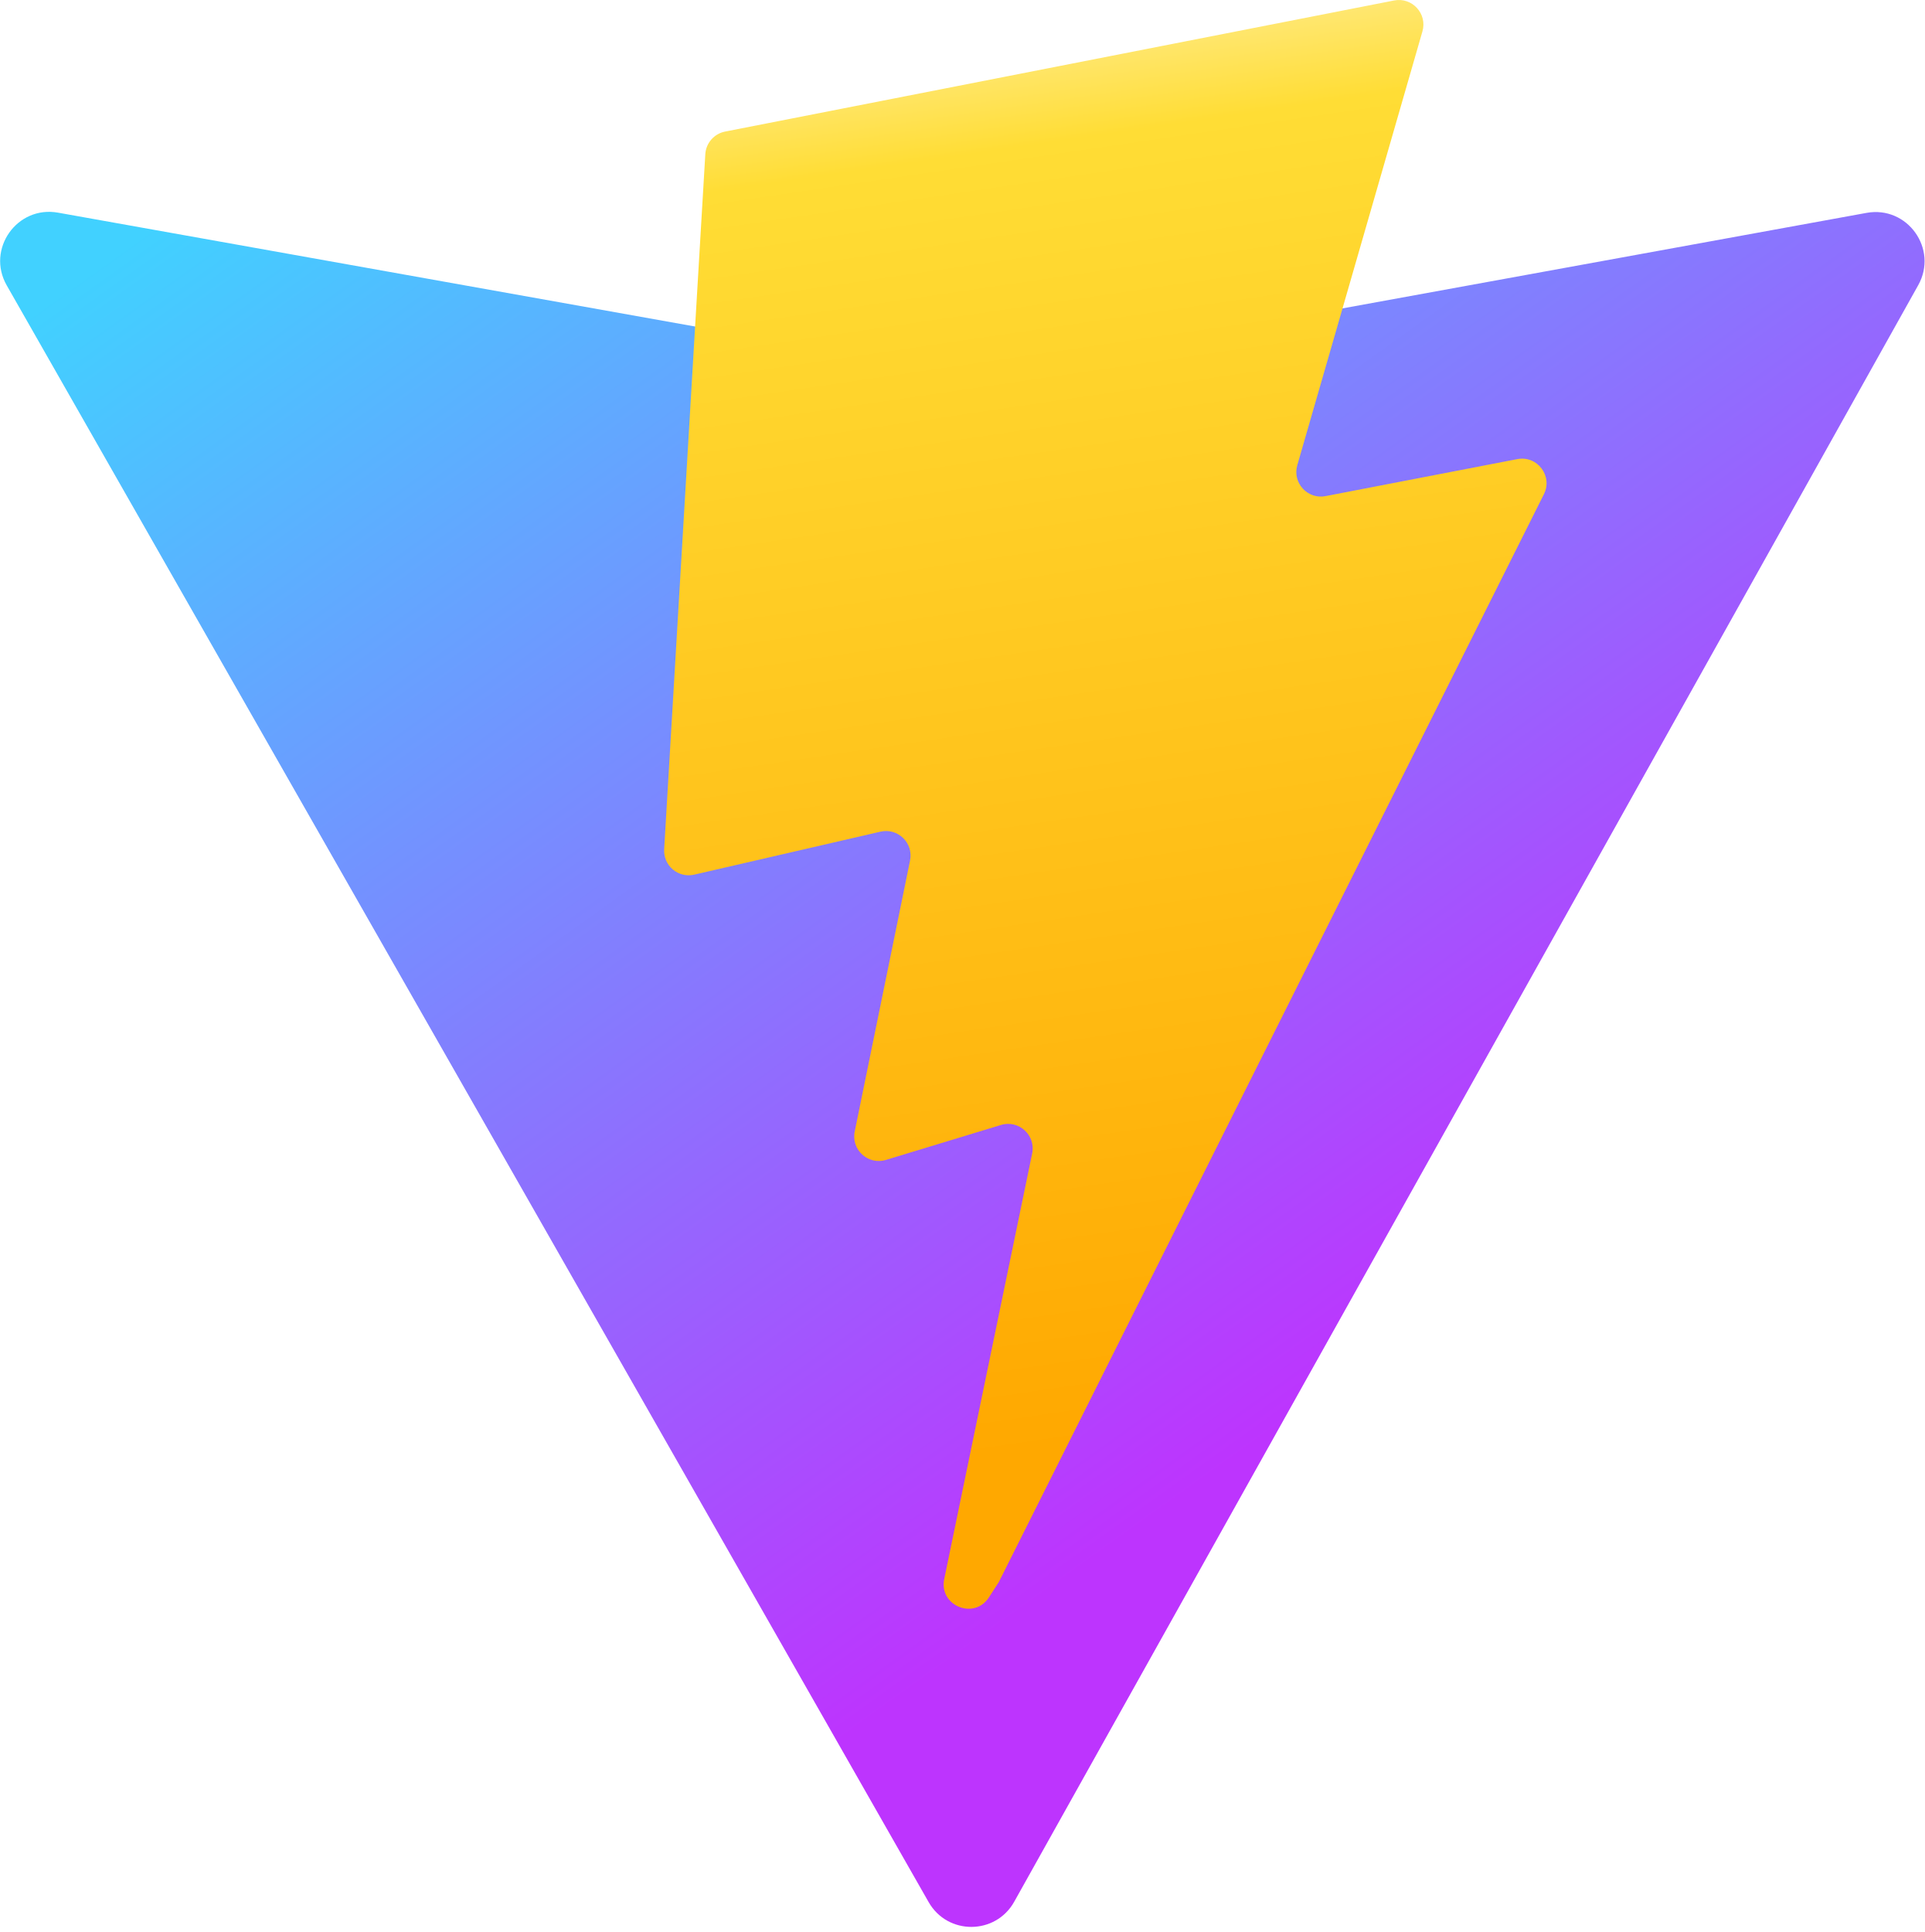
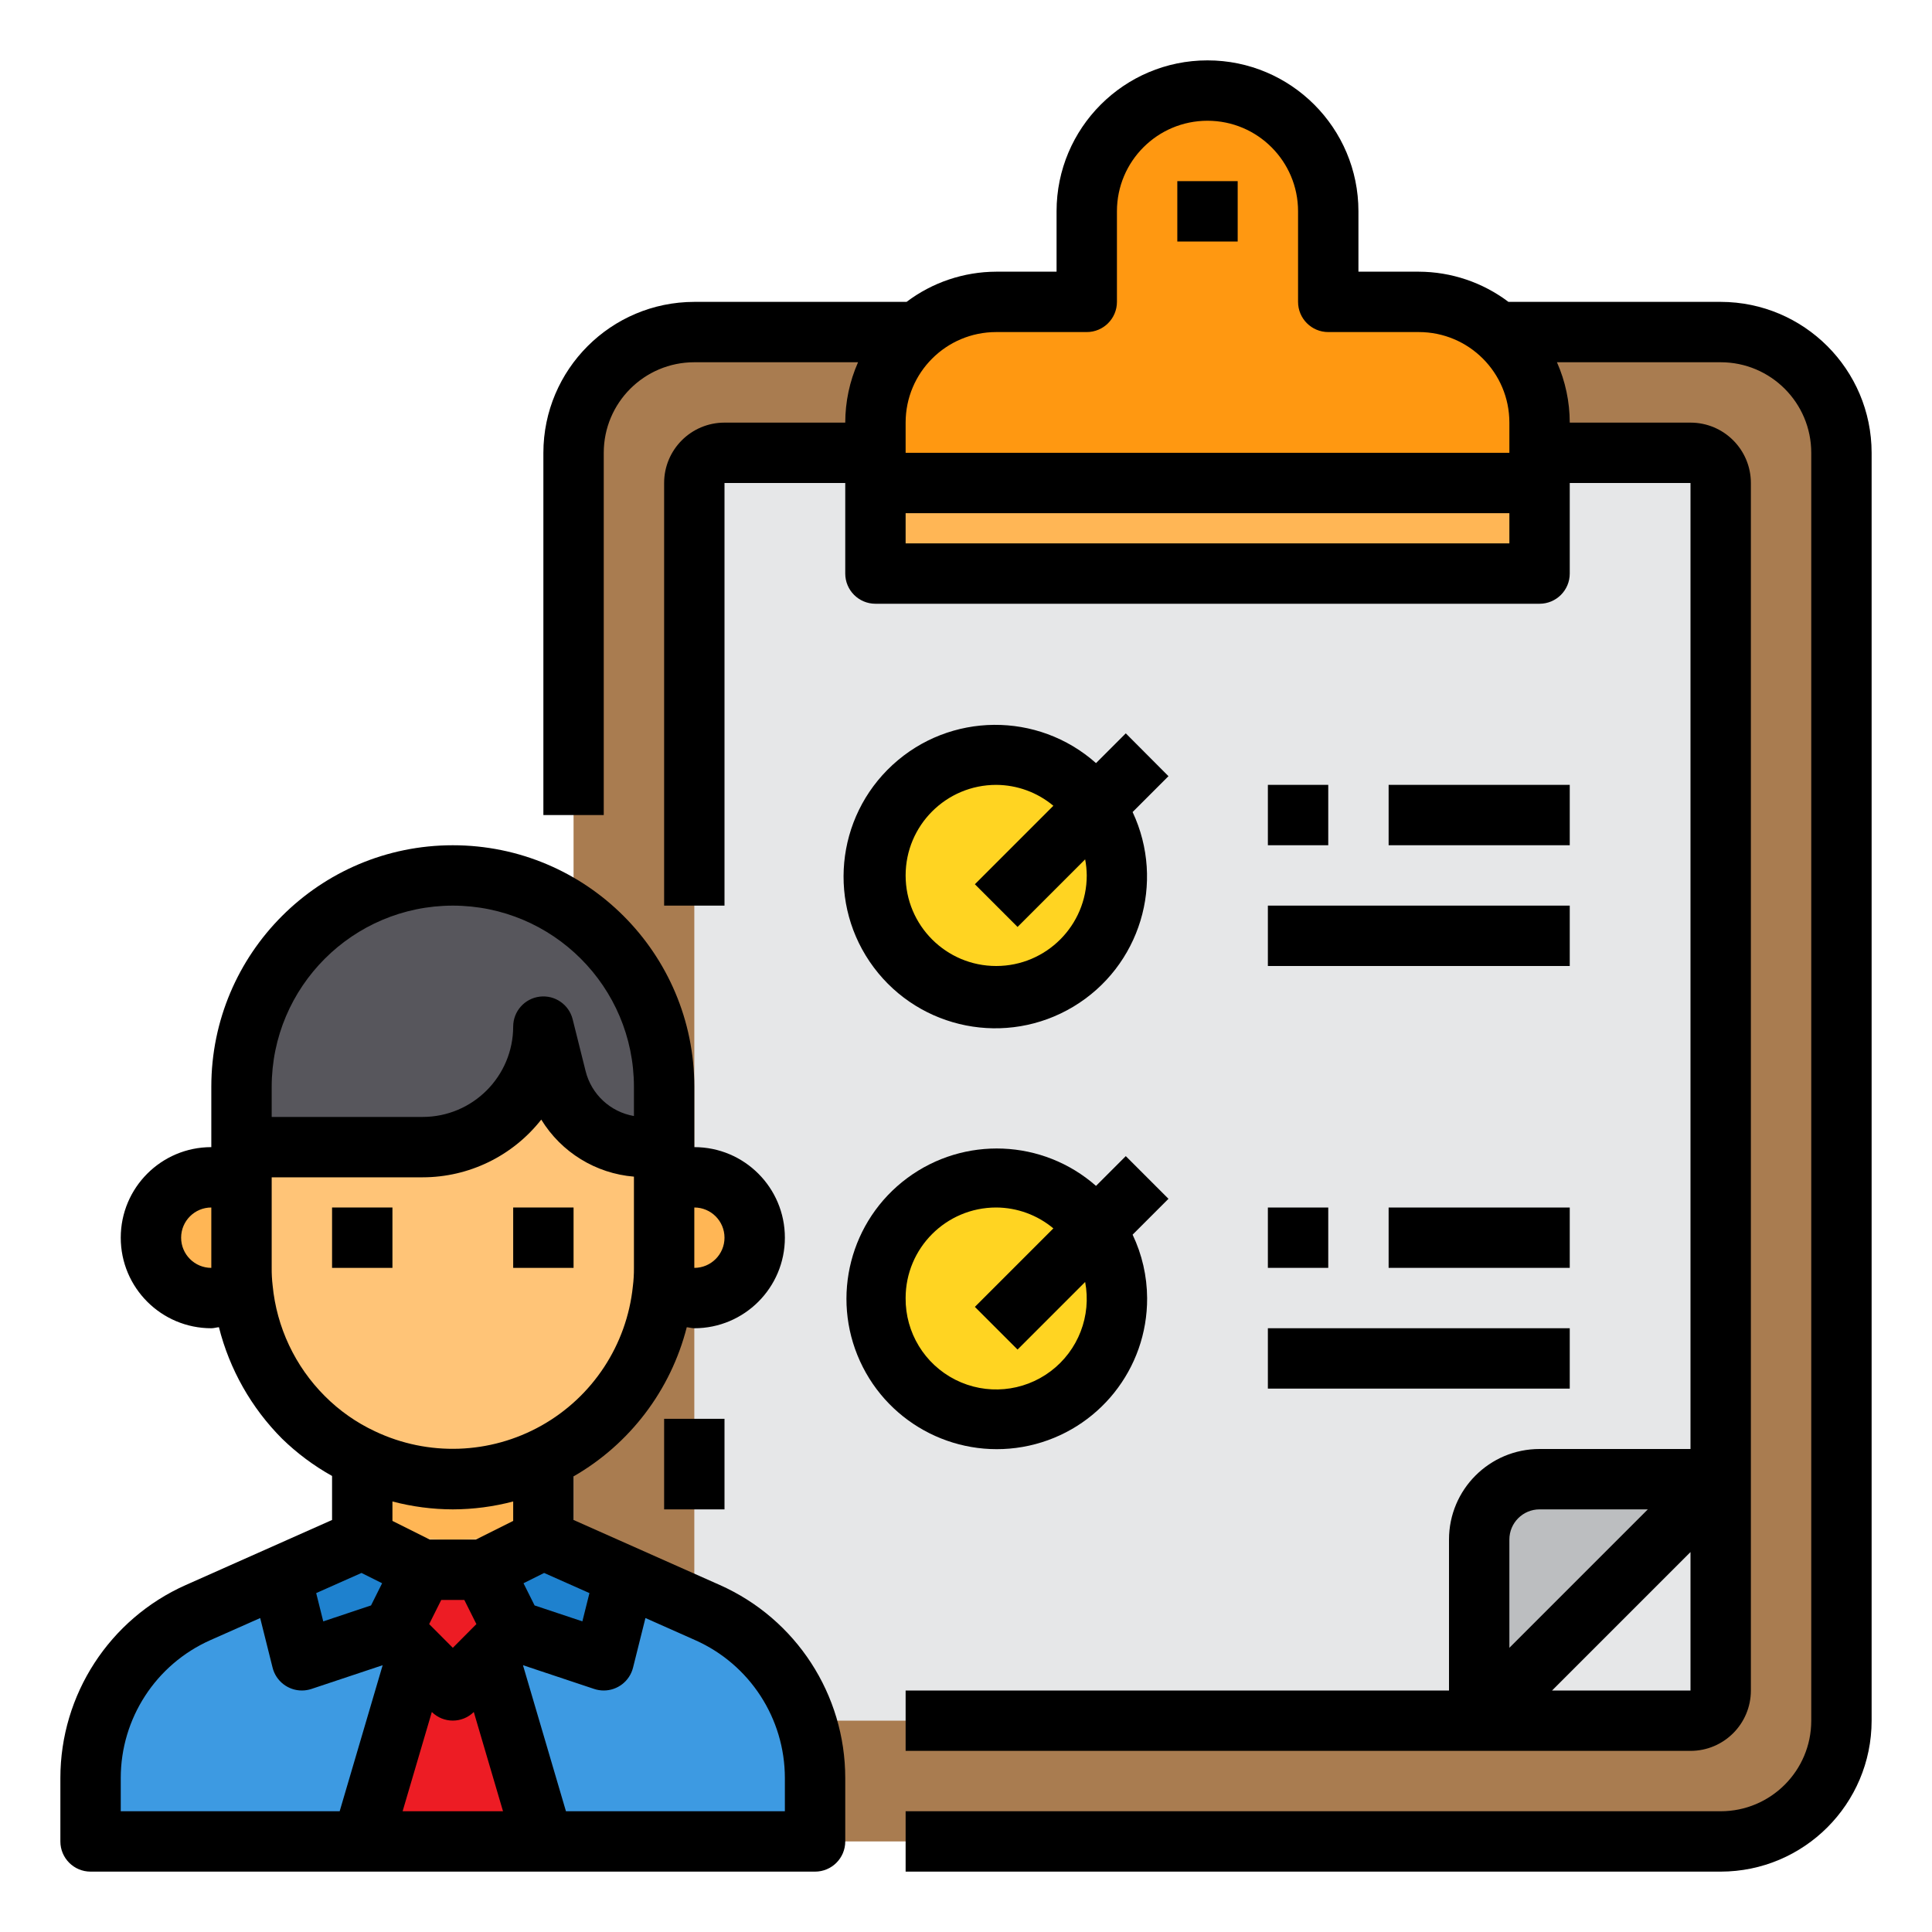
- <svg xmlns="http://www.w3.org/2000/svg" aria-hidden="true" role="img" class="iconify iconify--logos" width="31.88" height="32" preserveAspectRatio="xMidYMid meet" viewBox="0 0 256 257">
-   <defs>
-     <linearGradient id="IconifyId1813088fe1fbc01fb466" x1="-.828%" x2="57.636%" y1="7.652%" y2="78.411%">
-       <stop offset="0%" stop-color="#41D1FF" />
-       <stop offset="100%" stop-color="#BD34FE" />
-     </linearGradient>
-     <linearGradient id="IconifyId1813088fe1fbc01fb467" x1="43.376%" x2="50.316%" y1="2.242%" y2="89.03%">
-       <stop offset="0%" stop-color="#FFEA83" />
-       <stop offset="8.333%" stop-color="#FFDD35" />
-       <stop offset="100%" stop-color="#FFA800" />
-     </linearGradient>
-   </defs>
-   <path fill="url(#IconifyId1813088fe1fbc01fb466)" d="M255.153 37.938L134.897 252.976c-2.483 4.44-8.862 4.466-11.382.048L.875 37.958c-2.746-4.814 1.371-10.646 6.827-9.67l120.385 21.517a6.537 6.537 0 0 0 2.322-.004l117.867-21.483c5.438-.991 9.574 4.796 6.877 9.62Z" />
-   <path fill="url(#IconifyId1813088fe1fbc01fb467)" d="M185.432.063L96.44 17.501a3.268 3.268 0 0 0-2.634 3.014l-5.474 92.456a3.268 3.268 0 0 0 3.997 3.378l24.777-5.718c2.318-.535 4.413 1.507 3.936 3.838l-7.361 36.047c-.495 2.426 1.782 4.5 4.151 3.78l15.304-4.649c2.372-.72 4.652 1.36 4.15 3.788l-11.698 56.621c-.732 3.542 3.979 5.473 5.943 2.437l1.313-2.028l72.516-144.72c1.215-2.423-.88-5.186-3.54-4.672l-25.505 4.922c-2.396.462-4.435-1.77-3.759-4.114l16.646-57.705c.677-2.35-1.37-4.583-3.769-4.113Z" />
+ <svg xmlns="http://www.w3.org/2000/svg" viewBox="0 0 64 64" id="resume">
+   <g>
+     <rect width="42" height="50" x="19" y="11" fill="#a97c50" rx="4" />
+     <path fill="#e6e7e8" d="M57 16v33h-6a2.006 2.006 0 0 0-2 2v6H24a1 1 0 0 1-1-1V16a1 1 0 0 1 1-1h32a1 1 0 0 1 1 1Z" />
+     <path fill="#e6e7e8" d="M57 49v7a1 1 0 0 1-1 1h-7Z" />
+     <path fill="#bcbec0" d="m57 49-8 8v-6a2.006 2.006 0 0 1 2-2Z" />
+     <path fill="#ffb655" d="M29 16h22v3H29z" />
+     <path fill="#ff9811" d="M51 14v2H29v-2a4.009 4.009 0 0 1 4-4h3V7a4 4 0 0 1 8 0v3h3a4.009 4.009 0 0 1 4 4Z" />
+     <path fill="#ffd422" d="M36.28 26.72A4 4 0 1 1 33 25a4.009 4.009 0 0 1 3.28 1.72zm0 14A4 4 0 1 1 33 39a4.009 4.009 0 0 1 3.28 1.72z" />
+     <path fill="#3d9ae2" d="M27 58.9V61h-9l-1.82-6.18L17 54l2 .67 1 .33.7-2.8 2.3 1.02.44.2A6 6 0 0 1 27 58.9Z" />
+     <path fill="#1e81ce" d="M20.7 52.2 20 55l-1-.33v-3.23l1.7.76zM19 51.44v3.23L17 54l-1-2 2-1 1 .44z" />
+     <path fill="#ed1c24" d="M16.18 54.82 18 61h-6l1.82-6.18L15 56l1.18-1.18z" />
+     <path fill="#ed1c24" d="m16 52 1 2-.82.82L15 56l-1.18-1.18L13 54l1-2h2z" />
+     <path fill="#1e81ce" d="m14 52-1 2-3 1-.7-2.8L12 51l2 1z" />
+     <path fill="#3d9ae2" d="M13.82 54.82 12 61H3v-2.1a6 6 0 0 1 3.56-5.48L9.3 52.2 10 55l3-1Z" />
+     <path fill="#57565c" d="M22 36v2h-.66a3.014 3.014 0 0 1-2.91-2.27L18 34a4 4 0 0 1-4 4H8v-2a7 7 0 1 1 14 0Z" />
+     <path fill="#ffb655" d="M25 41a2.006 2.006 0 0 1-2 2h-2v-4h2a2.006 2.006 0 0 1 2 2zM9 39v4H7a2 2 0 0 1 0-4z" />
+     <path fill="#ffc477" d="M18 48v3l-2 1h-2l-2-1v-3h6z" />
+     <path fill="#ffb655" d="M18 48v2.32a6.958 6.958 0 0 1-6 0V48Z" />
+     <path fill="#ffc477" d="M21.34 38a3.014 3.014 0 0 1-2.91-2.27L18 34a4 4 0 0 1-4 4H8v4a7 7 0 0 0 14 0v-4Z" />
+     <path d="M11 40h2v2h-2zM17 40h2v2h-2z" />
+     <path d="M23.846 52.506 19 50.351v-1.444a7.969 7.969 0 0 0 3.75-4.941c.084.007.165.034.25.034a3 3 0 0 0 0-6v-2a8 8 0 0 0-16 0v2a3 3 0 0 0 0 6c.085 0 .167-.027.252-.035a8 8 0 0 0 2.091 3.693A7.862 7.862 0 0 0 11 48.893v1.458l-4.846 2.155A7 7 0 0 0 2 58.9V61a1 1 0 0 0 1 1h24a1 1 0 0 0 1-1v-2.1a7 7 0 0 0-4.154-6.394Zm-4.32.267-.234.937-1.583-.528-.367-.735.683-.341ZM15 50a7.915 7.915 0 0 0 2-.262v.644L15.764 51h-1.528L13 50.382v-.644A7.921 7.921 0 0 0 15 50Zm-.783 3.8.4-.8h.764l.4.8-.781.786Zm.088 2.912a.99.99 0 0 0 1.39 0L16.663 60h-3.326ZM24 41a1 1 0 0 1-1 1v-2a1 1 0 0 1 1 1Zm-9-11a6.006 6.006 0 0 1 6 6v.97a2 2 0 0 1-1.6-1.485l-.432-1.728A1 1 0 0 0 17 34a3 3 0 0 1-3 3H9v-1a6.006 6.006 0 0 1 6-6ZM6 41a1 1 0 0 1 1-1v2a1 1 0 0 1-1-1Zm3.031 1.58A4.614 4.614 0 0 1 9 42v-3h5a5 5 0 0 0 3.93-1.912 3.985 3.985 0 0 0 3.07 1.89V42a4.6 4.6 0 0 1-.036.614 6 6 0 0 1-8.542 4.8 5.833 5.833 0 0 1-1.665-1.17 5.991 5.991 0 0 1-1.726-3.664Zm2.944 9.526.683.341-.367.735-1.583.528-.234-.937ZM4 58.9a5 5 0 0 1 2.966-4.567l1.653-.733.411 1.644A1 1 0 0 0 10 56a1.01 1.01 0 0 0 .316-.051l2.36-.787L11.252 60H4ZM26 60h-7.252l-1.424-4.838 2.36.787A1.01 1.01 0 0 0 20 56a1 1 0 0 0 .97-.757l.411-1.644 1.653.735A5 5 0 0 1 26 58.9Z" />
+     <path d="M57 10h-7.031A4.952 4.952 0 0 0 47 9h-2V7a5 5 0 0 0-10 0v2h-2a4.952 4.952 0 0 0-2.969 1H23a5.006 5.006 0 0 0-5 5v12h2V15a3 3 0 0 1 3-3h5.424A4.95 4.95 0 0 0 28 14h-4a2 2 0 0 0-2 2v14h2V16h4v3a1 1 0 0 0 1 1h22a1 1 0 0 0 1-1v-3h4v32h-5a3 3 0 0 0-3 3v5H30v2h26a2 2 0 0 0 2-2V16a2 2 0 0 0-2-2h-4a4.95 4.95 0 0 0-.424-2H57a3 3 0 0 1 3 3v42a3 3 0 0 1-3 3H30v2h27a5.006 5.006 0 0 0 5-5V15a5.006 5.006 0 0 0-5-5Zm-7 41a1 1 0 0 1 1-1h3.586L50 54.586Zm1.414 5L56 51.414V56ZM33 11h3a1 1 0 0 0 1-1V7a3 3 0 0 1 6 0v3a1 1 0 0 0 1 1h3a3 3 0 0 1 3 3v1H30v-1a3 3 0 0 1 3-3Zm-3 7v-1h20v1ZM22 47h2v3h-2z" />
+     <path d="M39 6h2v2h-2zM37.293 24.293l-.986.986a5.026 5.026 0 1 0 1.212 1.621l1.188-1.188zM36 29a3 3 0 1 1-3-3 2.972 2.972 0 0 1 1.894.692l-2.6 2.6 1.414 1.414 2.239-2.239A3.008 3.008 0 0 1 36 29zm2 14a4.94 4.94 0 0 0-.481-2.1l1.188-1.188-1.414-1.414-.986.986A4.98 4.98 0 1 0 38 43zm-8 0a3 3 0 0 1 3-3 2.972 2.972 0 0 1 1.894.692l-2.6 2.6 1.414 1.414 2.239-2.239A3 3 0 1 1 30 43zM42 30h10v2H42zM42 26h2v2h-2zM46 26h6v2h-6zM42 44h10v2H42zM42 40h2v2h-2zM46 40h6v2h-6z" />
+   </g>
</svg>
